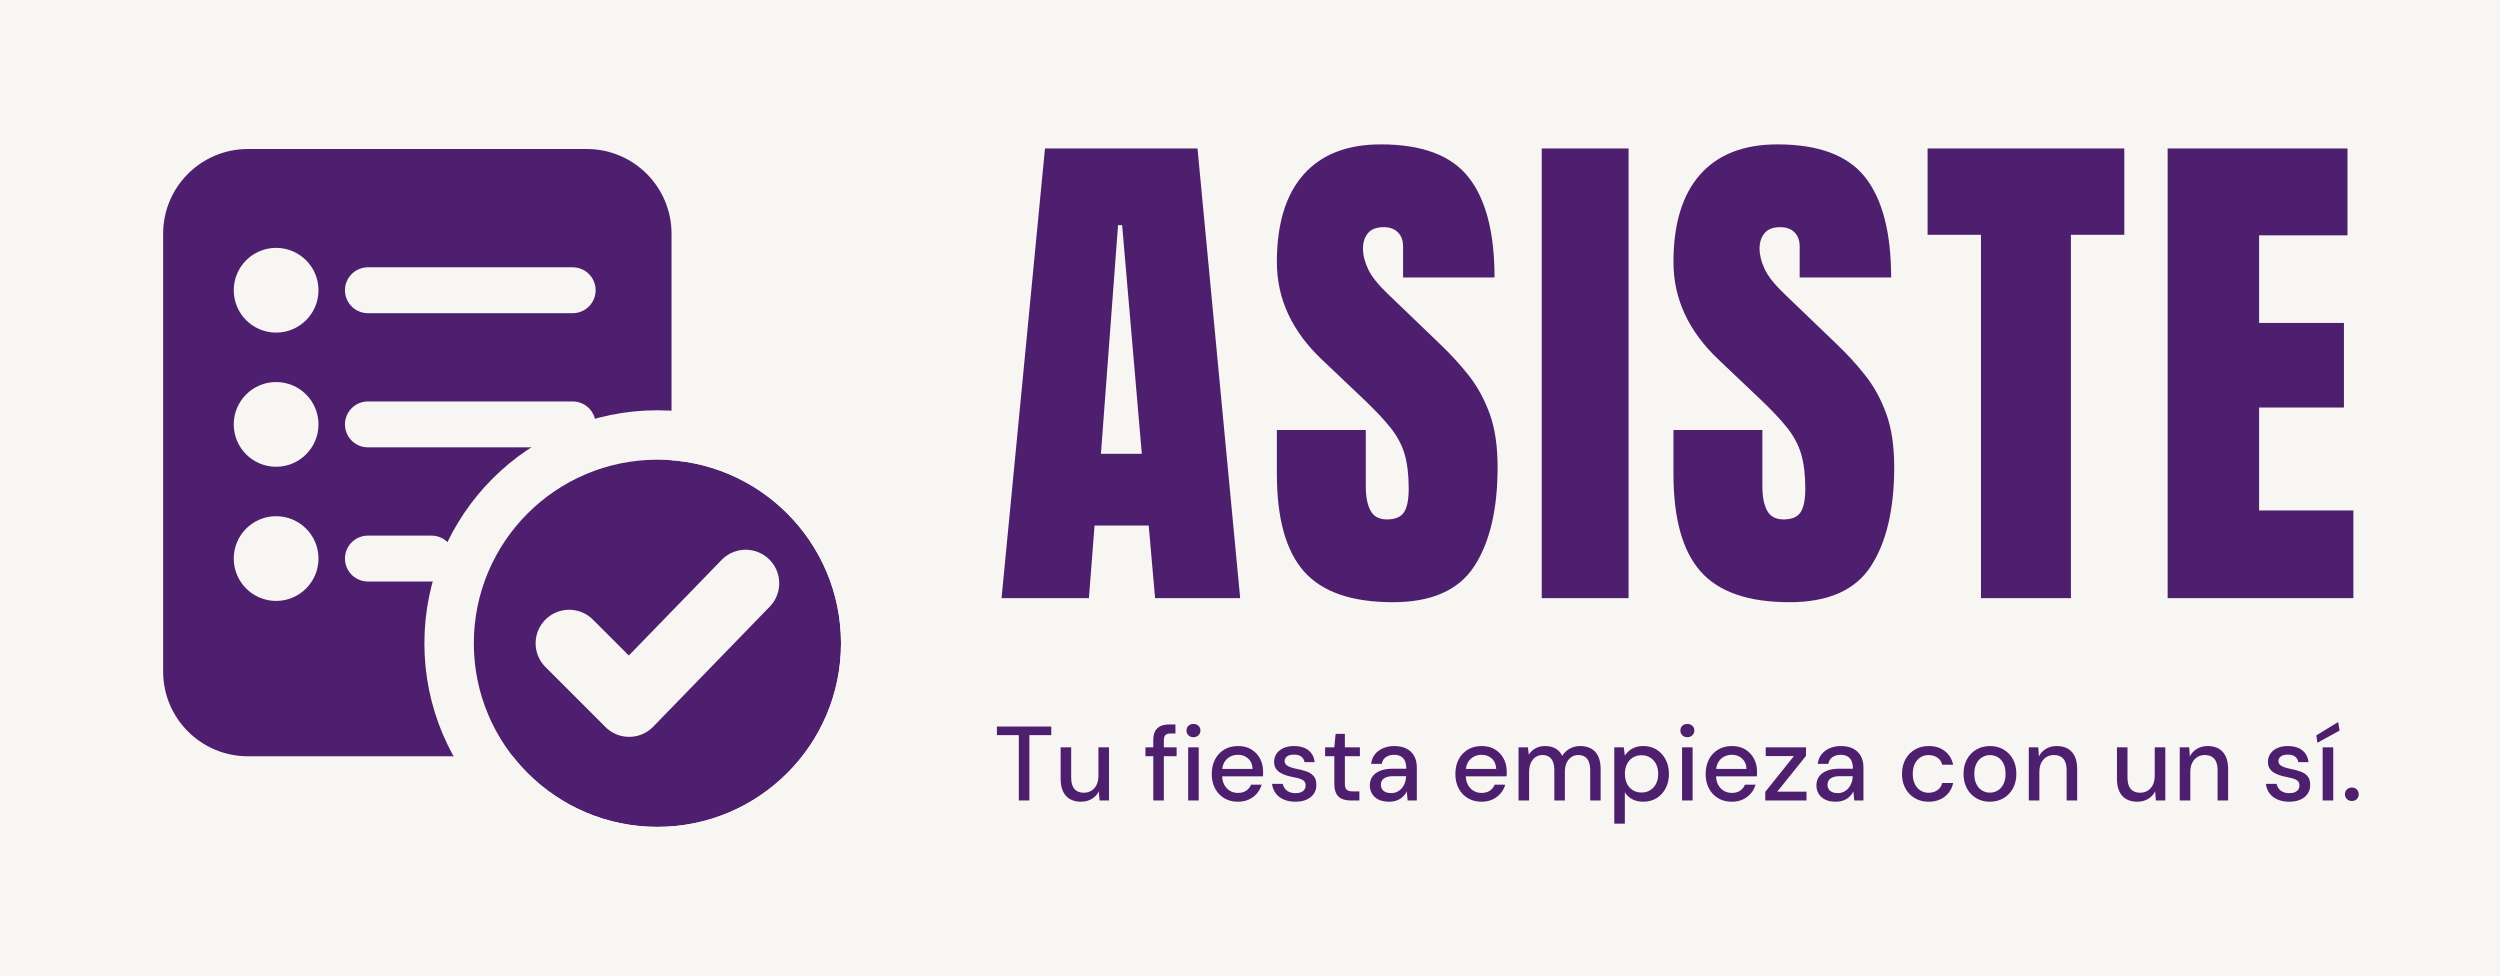
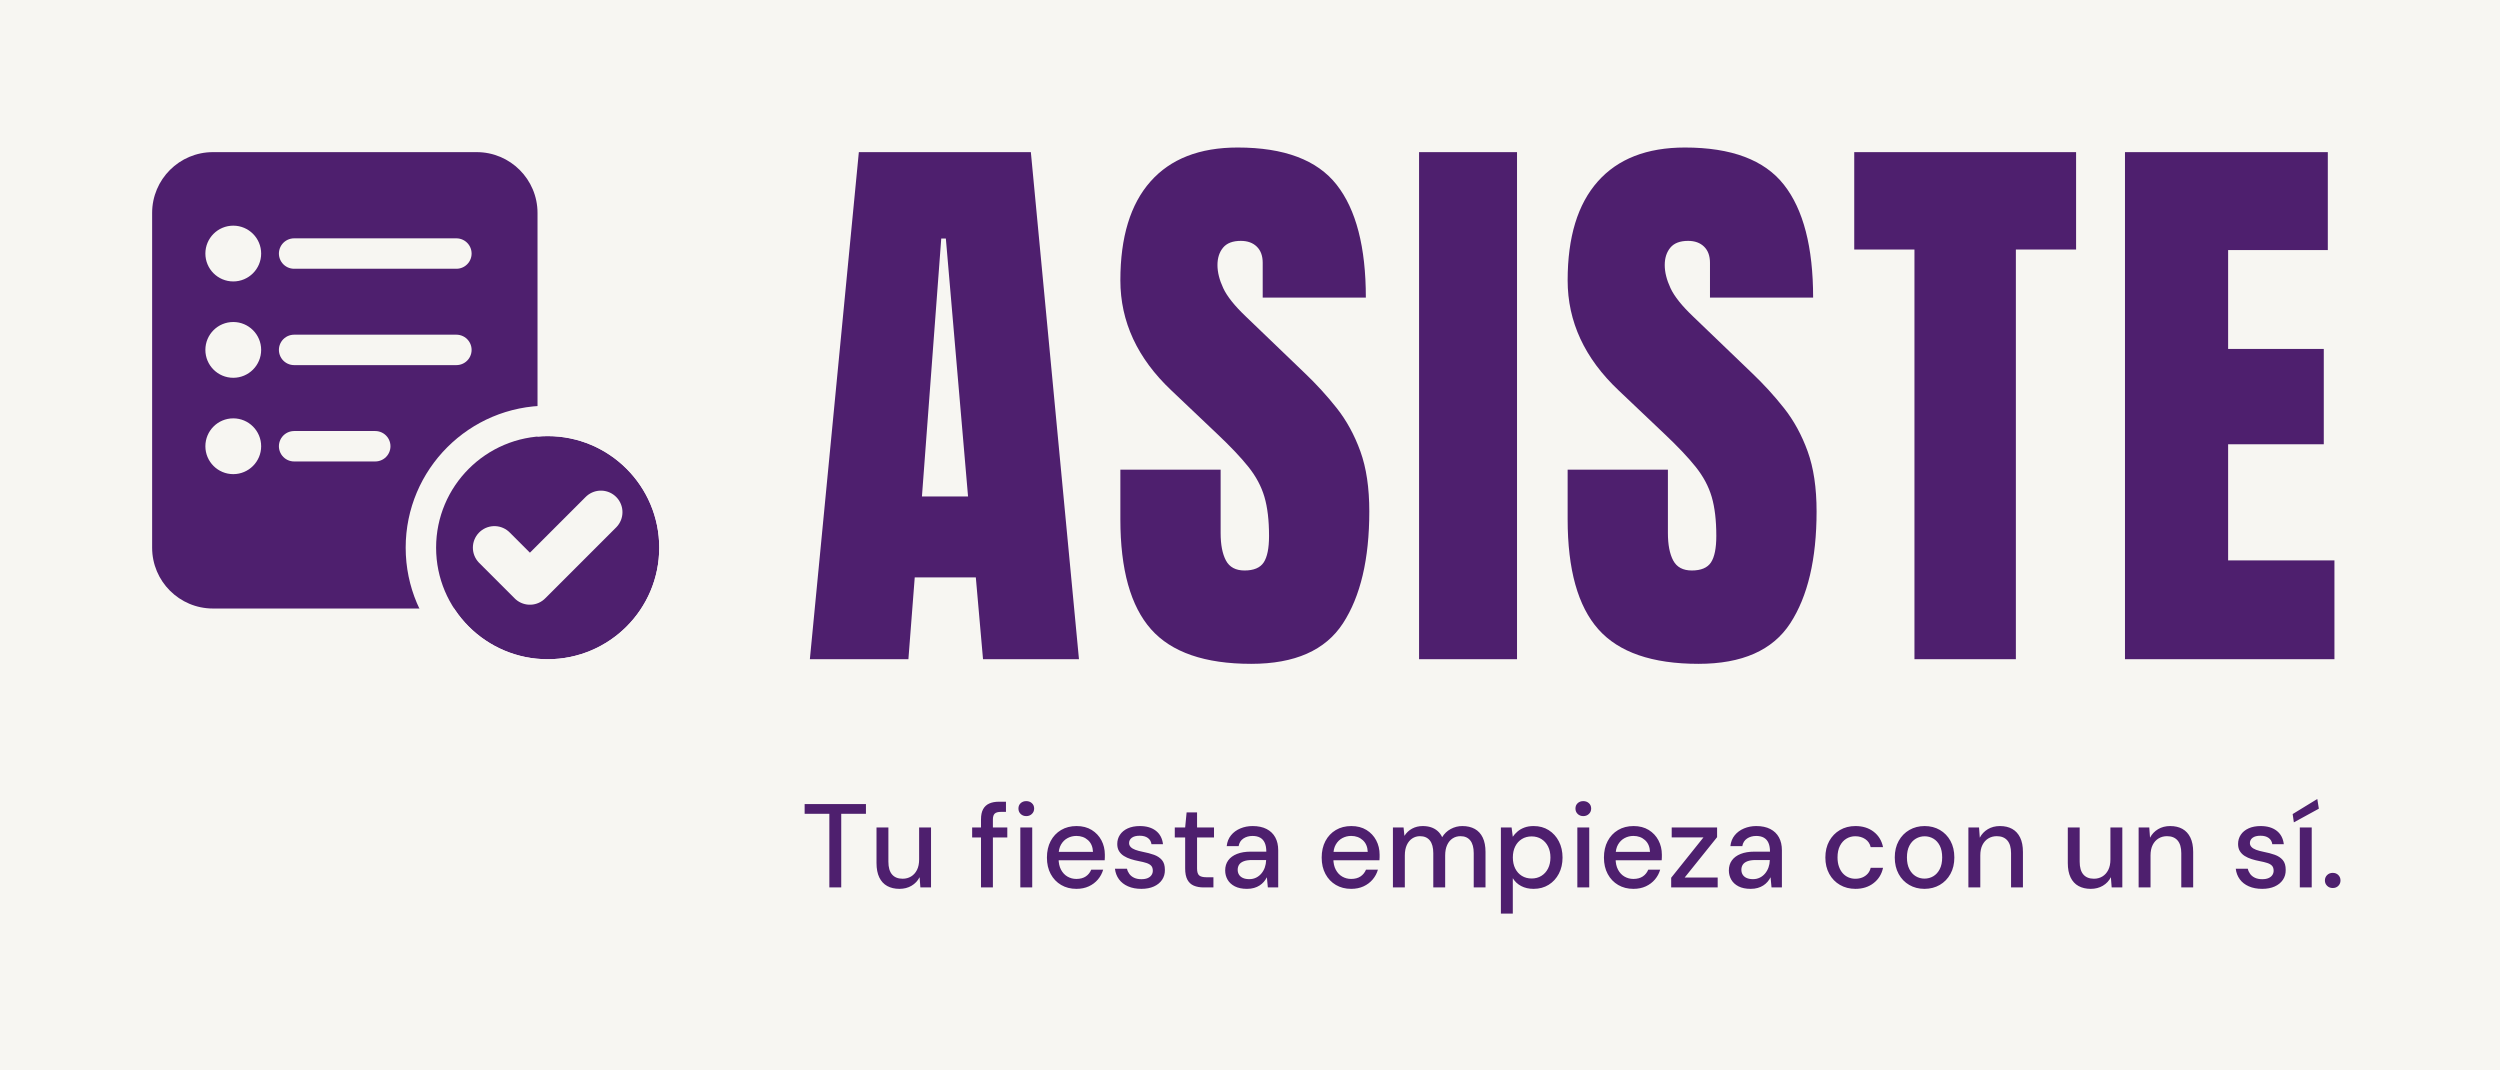
- <svg xmlns="http://www.w3.org/2000/svg" viewBox="0 0 556 217" width="556" height="217" role="img" aria-label="Asiste">
-   <rect width="556" height="217" fill="#F7F6F2" />
+ <svg xmlns="http://www.w3.org/2000/svg" viewBox="0 0 493 211" width="493" height="211" role="img" aria-label="Asiste">
+   <rect width="493" height="211" fill="#F7F6F2" />
  <defs>
    <mask id="hs-violeta-sobre-hueso" maskUnits="userSpaceOnUse" x="-10" y="-10" width="120" height="120">
      <rect x="-10" y="-10" width="120" height="120" fill="#fff" />
      <g fill="#000" stroke="#000">
-         <circle cx="20" cy="22" r="5.5" />
-         <circle cx="20" cy="41" r="5.5" />
-         <circle cx="20" cy="60" r="5.5" />
-         <path d="M33,22 H62" fill="none" stroke-width="6.5" stroke-linecap="round" stroke-linejoin="round" />
-         <path d="M33,41 H62" fill="none" stroke-width="6.5" stroke-linecap="round" stroke-linejoin="round" />
-         <path d="M33,60 H42" fill="none" stroke-width="6.5" stroke-linecap="round" stroke-linejoin="round" />
-         <circle cx="74" cy="72" r="32.5" />
+         <circle cx="16" cy="20" r="5" />
+         <circle cx="16" cy="39" r="5" />
+         <circle cx="16" cy="58" r="5" />
+         <path d="M28,20 H60" fill="none" stroke-width="6" stroke-linecap="round" stroke-linejoin="round" />
+         <path d="M28,39 H60" fill="none" stroke-width="6" stroke-linecap="round" stroke-linejoin="round" />
+         <path d="M28,58 H44" fill="none" stroke-width="6" stroke-linecap="round" stroke-linejoin="round" />
+         <circle cx="78" cy="78" r="27.5" />
      </g>
-       <circle cx="74" cy="72" r="26" fill="#fff" />
+       <circle cx="78" cy="78" r="22" fill="#fff" />
      <g fill="#000" stroke="#000">
-         <path d="M61.5,72 L70,80.5 L86.5,63.5" fill="none" stroke-width="9.5" stroke-linecap="round" stroke-linejoin="round" />
+         <path d="M67.5,78 L74.5,85 L88.5,71" fill="none" stroke-width="8.5" stroke-linecap="round" stroke-linejoin="round" />
      </g>
    </mask>
  </defs>
-   <g transform="translate(30.00 30.00) scale(1.5704)">
+   <g transform="translate(30.00 30.00) scale(1)">
    <g fill="#4E1F6E" mask="url(#hs-violeta-sobre-hueso)">
-       <rect x="4" y="2" width="72" height="86" rx="12" />
-       <circle cx="74" cy="72" r="26" />
+       <rect x="0" y="0" width="76" height="90" rx="12" />
+       <circle cx="78" cy="78" r="22" />
    </g>
  </g>
-   <path transform="translate(221.04 133.02)" d="M1.705 0.0 11.364 -100.0H45.284L54.773 0.0H35.852L34.432 -16.136H22.386L21.136 0.0ZM23.807 -32.102H32.898L28.523 -82.955H27.614ZM88.732 0.909Q75.039 0.909 68.987 -5.909Q62.936 -12.727 62.936 -27.614V-37.386H82.709V-24.886Q82.709 -21.42 83.76 -19.46Q84.811 -17.5 87.425 -17.5Q90.152 -17.5 91.203 -19.091Q92.255 -20.682 92.255 -24.318Q92.255 -28.92 91.345 -32.017Q90.436 -35.114 88.192 -37.926Q85.948 -40.739 81.97 -44.489L72.993 -53.011Q62.936 -62.5 62.936 -74.716Q62.936 -87.5 68.874 -94.205Q74.811 -100.909 86.061 -100.909Q99.811 -100.909 105.578 -93.58Q111.345 -86.25 111.345 -71.307H91.005V-78.182Q91.005 -80.227 89.84 -81.364Q88.675 -82.5 86.686 -82.5Q84.3 -82.5 83.192 -81.165Q82.084 -79.83 82.084 -77.727Q82.084 -75.625 83.22 -73.182Q84.357 -70.739 87.709 -67.557L99.243 -56.477Q102.709 -53.182 105.607 -49.517Q108.505 -45.852 110.266 -40.994Q112.027 -36.136 112.027 -29.148Q112.027 -15.057 106.828 -7.074Q101.63 0.909 88.732 0.909ZM121.839 0.0V-100.0H141.157V0.0ZM176.934 0.909Q163.241 0.909 157.19 -5.909Q151.139 -12.727 151.139 -27.614V-37.386H170.911V-24.886Q170.911 -21.42 171.962 -19.46Q173.014 -17.5 175.627 -17.5Q178.355 -17.5 179.406 -19.091Q180.457 -20.682 180.457 -24.318Q180.457 -28.92 179.548 -32.017Q178.639 -35.114 176.394 -37.926Q174.15 -40.739 170.173 -44.489L161.195 -53.011Q151.139 -62.5 151.139 -74.716Q151.139 -87.5 157.076 -94.205Q163.014 -100.909 174.264 -100.909Q188.014 -100.909 193.781 -93.58Q199.548 -86.25 199.548 -71.307H179.207V-78.182Q179.207 -80.227 178.042 -81.364Q176.877 -82.5 174.889 -82.5Q172.502 -82.5 171.394 -81.165Q170.286 -79.83 170.286 -77.727Q170.286 -75.625 171.423 -73.182Q172.559 -70.739 175.911 -67.557L187.445 -56.477Q190.911 -53.182 193.809 -49.517Q196.707 -45.852 198.468 -40.994Q200.23 -36.136 200.23 -29.148Q200.23 -15.057 195.031 -7.074Q189.832 0.909 176.934 0.909ZM219.53 0.0V-80.795H207.655V-100.0H251.405V-80.795H239.53V0.0ZM261.045 0.0V-100.0H301.045V-80.682H281.386V-61.193H300.25V-42.386H281.386V-19.489H302.352V0.0Z" fill="#4E1F6E" />
-   <path transform="translate(221.04 178.02) scale(0.8649)" d="M6.414 0.0V-16.788H0.78V-19.0H14.758V-16.788H9.124V0.0ZM22.393 0.326Q20.79 0.326 19.612 -0.321Q18.434 -0.967 17.8 -2.281Q17.167 -3.595 17.167 -5.566V-13.667H19.876V-5.851Q19.876 -3.926 20.708 -2.954Q21.54 -1.983 23.126 -1.983Q24.197 -1.983 25.048 -2.495Q25.899 -3.008 26.391 -3.983Q26.883 -4.957 26.883 -6.366V-13.667H29.597V0.0H27.17L26.989 -2.332Q26.363 -1.098 25.162 -0.386Q23.96 0.326 22.393 0.326ZM40.99 0.0V-15.518Q40.99 -16.945 41.469 -17.831Q41.948 -18.716 42.868 -19.129Q43.788 -19.543 45.095 -19.543H46.683V-17.224H45.52Q44.547 -17.224 44.126 -16.834Q43.704 -16.444 43.704 -15.477V0.0ZM38.973 -11.385V-13.667H46.988V-11.385ZM49.956 0.0V-13.667H52.67V0.0ZM51.316 -16.26Q50.537 -16.26 50.032 -16.753Q49.527 -17.245 49.527 -17.989Q49.527 -18.737 50.032 -19.208Q50.537 -19.679 51.316 -19.679Q52.077 -19.679 52.593 -19.208Q53.11 -18.737 53.11 -17.989Q53.11 -17.245 52.593 -16.753Q52.077 -16.26 51.316 -16.26ZM62.739 0.326Q60.774 0.326 59.259 -0.565Q57.743 -1.455 56.882 -3.059Q56.022 -4.663 56.022 -6.793Q56.022 -8.955 56.872 -10.568Q57.722 -12.181 59.246 -13.087Q60.769 -13.992 62.779 -13.992Q64.792 -13.992 66.232 -13.102Q67.673 -12.211 68.451 -10.735Q69.228 -9.258 69.228 -7.467Q69.228 -7.195 69.226 -6.884Q69.223 -6.573 69.191 -6.198H58.016V-8.112H66.524Q66.451 -9.817 65.391 -10.779Q64.331 -11.741 62.744 -11.741Q61.654 -11.741 60.727 -11.244Q59.8 -10.748 59.241 -9.781Q58.682 -8.815 58.682 -7.353V-6.583Q58.682 -5.073 59.238 -4.034Q59.794 -2.995 60.716 -2.466Q61.637 -1.936 62.729 -1.936Q64.038 -1.936 64.882 -2.505Q65.725 -3.074 66.128 -4.051H68.845Q68.487 -2.803 67.65 -1.813Q66.812 -0.824 65.576 -0.249Q64.34 0.326 62.739 0.326ZM77.556 0.326Q75.813 0.326 74.508 -0.249Q73.203 -0.824 72.447 -1.857Q71.691 -2.889 71.53 -4.259H74.278Q74.418 -3.612 74.819 -3.068Q75.22 -2.524 75.907 -2.2Q76.594 -1.876 77.558 -1.876Q78.449 -1.876 79.023 -2.136Q79.597 -2.396 79.881 -2.836Q80.165 -3.277 80.165 -3.793Q80.165 -4.548 79.791 -4.947Q79.418 -5.346 78.7 -5.576Q77.983 -5.807 76.97 -5.998Q76.04 -6.174 75.156 -6.453Q74.272 -6.732 73.574 -7.17Q72.876 -7.607 72.467 -8.275Q72.058 -8.943 72.058 -9.905Q72.058 -11.085 72.68 -12.011Q73.301 -12.938 74.456 -13.465Q75.61 -13.992 77.197 -13.992Q79.473 -13.992 80.863 -12.917Q82.252 -11.841 82.486 -9.861H79.859Q79.734 -10.766 79.037 -11.276Q78.34 -11.786 77.173 -11.786Q75.989 -11.786 75.372 -11.321Q74.755 -10.856 74.755 -10.106Q74.755 -9.613 75.107 -9.231Q75.458 -8.849 76.156 -8.584Q76.854 -8.32 77.858 -8.12Q79.286 -7.846 80.422 -7.443Q81.558 -7.039 82.242 -6.248Q82.925 -5.456 82.918 -3.988Q82.939 -2.705 82.274 -1.73Q81.61 -0.755 80.409 -0.215Q79.208 0.326 77.556 0.326ZM91.756 0.0Q90.47 0.0 89.517 -0.402Q88.564 -0.805 88.051 -1.757Q87.539 -2.708 87.539 -4.335V-11.385H85.174V-13.667H87.539L87.872 -17.113H90.252V-13.667H94.118V-11.385H90.253V-4.325Q90.253 -3.159 90.734 -2.739Q91.215 -2.319 92.418 -2.319H93.985V0.0ZM101.645 0.326Q99.967 0.326 98.858 -0.247Q97.749 -0.82 97.207 -1.779Q96.665 -2.739 96.665 -3.865Q96.665 -5.212 97.36 -6.169Q98.054 -7.125 99.363 -7.641Q100.671 -8.158 102.505 -8.158H106.043Q106.043 -9.357 105.696 -10.147Q105.349 -10.938 104.652 -11.337Q103.955 -11.736 102.905 -11.736Q101.688 -11.736 100.81 -11.147Q99.932 -10.559 99.729 -9.412H97.011Q97.169 -10.869 97.996 -11.886Q98.822 -12.904 100.121 -13.448Q101.42 -13.992 102.91 -13.992Q104.812 -13.992 106.117 -13.315Q107.421 -12.638 108.089 -11.405Q108.757 -10.173 108.757 -8.477V0.0H106.392L106.172 -2.318Q105.896 -1.76 105.477 -1.278Q105.058 -0.796 104.504 -0.44Q103.95 -0.084 103.238 0.121Q102.526 0.326 101.645 0.326ZM102.156 -1.886Q103.034 -1.886 103.736 -2.238Q104.439 -2.59 104.94 -3.199Q105.442 -3.808 105.708 -4.574Q105.973 -5.34 105.998 -6.172V-6.244H102.766Q101.603 -6.244 100.88 -5.961Q100.157 -5.677 99.838 -5.18Q99.518 -4.682 99.518 -4.039Q99.518 -3.377 99.827 -2.892Q100.135 -2.406 100.729 -2.146Q101.323 -1.886 102.156 -1.886ZM125.385 0.326Q123.42 0.326 121.904 -0.565Q120.389 -1.455 119.528 -3.059Q118.667 -4.663 118.667 -6.793Q118.667 -8.955 119.517 -10.568Q120.367 -12.181 121.891 -13.087Q123.415 -13.992 125.424 -13.992Q127.437 -13.992 128.878 -13.102Q130.319 -12.211 131.097 -10.735Q131.874 -9.258 131.874 -7.467Q131.874 -7.195 131.872 -6.884Q131.869 -6.573 131.837 -6.198H120.662V-8.112H129.17Q129.097 -9.817 128.037 -10.779Q126.977 -11.741 125.39 -11.741Q124.299 -11.741 123.373 -11.244Q122.446 -10.748 121.887 -9.781Q121.327 -8.815 121.327 -7.353V-6.583Q121.327 -5.073 121.884 -4.034Q122.44 -2.995 123.361 -2.466Q124.282 -1.936 125.375 -1.936Q126.684 -1.936 127.527 -2.505Q128.371 -3.074 128.773 -4.051H131.49Q131.133 -2.803 130.295 -1.813Q129.458 -0.824 128.222 -0.249Q126.986 0.326 125.385 0.326ZM134.911 0.0V-13.667H137.338L137.533 -11.758Q138.185 -12.807 139.272 -13.4Q140.359 -13.992 141.704 -13.992Q142.745 -13.992 143.592 -13.715Q144.439 -13.437 145.087 -12.873Q145.734 -12.309 146.138 -11.455Q146.864 -12.661 148.097 -13.326Q149.33 -13.992 150.736 -13.992Q152.389 -13.992 153.573 -13.337Q154.757 -12.683 155.389 -11.365Q156.021 -10.048 156.021 -8.08V0.0H153.334V-7.806Q153.334 -9.721 152.553 -10.702Q151.773 -11.684 150.301 -11.684Q149.299 -11.684 148.51 -11.166Q147.722 -10.648 147.273 -9.67Q146.823 -8.692 146.823 -7.274V0.0H144.114V-7.806Q144.114 -9.721 143.333 -10.702Q142.552 -11.684 141.07 -11.684Q140.099 -11.684 139.314 -11.166Q138.53 -10.648 138.077 -9.67Q137.625 -8.692 137.625 -7.274V0.0ZM159.529 5.971V-13.667H161.967L162.238 -11.551Q162.671 -12.193 163.321 -12.751Q163.971 -13.31 164.885 -13.651Q165.8 -13.992 166.997 -13.992Q168.962 -13.992 170.438 -13.054Q171.913 -12.116 172.748 -10.5Q173.584 -8.885 173.584 -6.801Q173.584 -4.747 172.744 -3.133Q171.904 -1.52 170.419 -0.597Q168.934 0.326 166.983 0.326Q165.373 0.326 164.155 -0.313Q162.937 -0.952 162.244 -2.103V5.971ZM166.543 -2.035Q167.79 -2.035 168.76 -2.634Q169.73 -3.233 170.278 -4.312Q170.826 -5.391 170.826 -6.828Q170.826 -8.267 170.278 -9.347Q169.73 -10.428 168.76 -11.03Q167.79 -11.631 166.543 -11.631Q165.273 -11.631 164.303 -11.03Q163.333 -10.428 162.793 -9.349Q162.254 -8.27 162.254 -6.833Q162.254 -5.395 162.793 -4.315Q163.333 -3.235 164.303 -2.635Q165.273 -2.035 166.543 -2.035ZM176.958 0.0V-13.667H179.672V0.0ZM178.317 -16.26Q177.539 -16.26 177.034 -16.753Q176.528 -17.245 176.528 -17.989Q176.528 -18.737 177.034 -19.208Q177.539 -19.679 178.317 -19.679Q179.079 -19.679 179.595 -19.208Q180.111 -18.737 180.111 -17.989Q180.111 -17.245 179.595 -16.753Q179.079 -16.26 178.317 -16.26ZM189.741 0.326Q187.775 0.326 186.26 -0.565Q184.745 -1.455 183.884 -3.059Q183.023 -4.663 183.023 -6.793Q183.023 -8.955 183.873 -10.568Q184.723 -12.181 186.247 -13.087Q187.771 -13.992 189.78 -13.992Q191.793 -13.992 193.234 -13.102Q194.675 -12.211 195.452 -10.735Q196.23 -9.258 196.23 -7.467Q196.23 -7.195 196.227 -6.884Q196.225 -6.573 196.193 -6.198H185.018V-8.112H193.526Q193.452 -9.817 192.392 -10.779Q191.332 -11.741 189.746 -11.741Q188.655 -11.741 187.728 -11.244Q186.802 -10.748 186.242 -9.781Q185.683 -8.815 185.683 -7.353V-6.583Q185.683 -5.073 186.24 -4.034Q186.796 -2.995 187.717 -2.466Q188.638 -1.936 189.731 -1.936Q191.039 -1.936 191.883 -2.505Q192.727 -3.074 193.129 -4.051H195.846Q195.489 -2.803 194.651 -1.813Q193.813 -0.824 192.577 -0.249Q191.342 0.326 189.741 0.326ZM198.354 0.0V-2.207L205.72 -11.412H198.474V-13.667H208.822V-11.459L201.43 -2.254H208.957V0.0ZM216.486 0.326Q214.808 0.326 213.699 -0.247Q212.591 -0.82 212.049 -1.779Q211.506 -2.739 211.506 -3.865Q211.506 -5.212 212.201 -6.169Q212.896 -7.125 214.204 -7.641Q215.513 -8.158 217.346 -8.158H220.885Q220.885 -9.357 220.537 -10.147Q220.19 -10.938 219.494 -11.337Q218.797 -11.736 217.746 -11.736Q216.529 -11.736 215.651 -11.147Q214.773 -10.559 214.571 -9.412H211.852Q212.011 -10.869 212.837 -11.886Q213.663 -12.904 214.962 -13.448Q216.261 -13.992 217.751 -13.992Q219.654 -13.992 220.958 -13.315Q222.263 -12.638 222.931 -11.405Q223.599 -10.173 223.599 -8.477V0.0H221.234L221.013 -2.318Q220.738 -1.76 220.318 -1.278Q219.899 -0.796 219.345 -0.44Q218.792 -0.084 218.08 0.121Q217.368 0.326 216.486 0.326ZM216.997 -1.886Q217.875 -1.886 218.578 -2.238Q219.281 -2.59 219.782 -3.199Q220.283 -3.808 220.549 -4.574Q220.815 -5.34 220.84 -6.172V-6.244H217.608Q216.445 -6.244 215.722 -5.961Q214.999 -5.677 214.679 -5.18Q214.359 -4.682 214.359 -4.039Q214.359 -3.377 214.668 -2.892Q214.977 -2.406 215.571 -2.146Q216.165 -1.886 216.997 -1.886ZM240.358 0.326Q238.382 0.326 236.829 -0.578Q235.276 -1.481 234.392 -3.092Q233.509 -4.702 233.509 -6.813Q233.509 -8.962 234.392 -10.57Q235.276 -12.178 236.829 -13.085Q238.382 -13.992 240.363 -13.992Q242.849 -13.992 244.527 -12.695Q246.205 -11.398 246.661 -9.186H243.843Q243.576 -10.361 242.608 -11.015Q241.641 -11.669 240.331 -11.669Q239.23 -11.669 238.309 -11.117Q237.388 -10.566 236.835 -9.489Q236.282 -8.412 236.282 -6.833Q236.282 -5.662 236.604 -4.753Q236.925 -3.844 237.478 -3.225Q238.032 -2.606 238.771 -2.291Q239.51 -1.976 240.331 -1.976Q241.215 -1.976 241.935 -2.269Q242.655 -2.563 243.159 -3.126Q243.663 -3.69 243.843 -4.48H246.661Q246.211 -2.319 244.524 -0.997Q242.836 0.326 240.358 0.326ZM256.093 0.326Q254.167 0.326 252.632 -0.566Q251.097 -1.457 250.215 -3.072Q249.333 -4.687 249.333 -6.826Q249.333 -8.992 250.226 -10.602Q251.119 -12.213 252.665 -13.103Q254.21 -13.992 256.136 -13.992Q258.089 -13.992 259.62 -13.103Q261.152 -12.213 262.034 -10.606Q262.916 -8.999 262.916 -6.827Q262.916 -4.682 262.023 -3.07Q261.13 -1.457 259.588 -0.566Q258.046 0.326 256.093 0.326ZM256.102 -2.008Q257.2 -2.008 258.114 -2.546Q259.029 -3.085 259.586 -4.165Q260.142 -5.245 260.142 -6.835Q260.142 -8.447 259.597 -9.515Q259.052 -10.583 258.14 -11.121Q257.229 -11.659 256.14 -11.659Q255.075 -11.659 254.15 -11.121Q253.226 -10.583 252.666 -9.513Q252.107 -8.443 252.107 -6.831Q252.107 -5.243 252.663 -4.164Q253.22 -3.085 254.125 -2.546Q255.031 -2.008 256.102 -2.008ZM266.119 0.0V-13.667H268.547L268.72 -11.34Q269.359 -12.569 270.553 -13.28Q271.748 -13.992 273.315 -13.992Q274.938 -13.992 276.105 -13.341Q277.272 -12.689 277.914 -11.377Q278.555 -10.064 278.555 -8.09V0.0H275.846V-7.815Q275.846 -9.721 275.007 -10.702Q274.168 -11.684 272.579 -11.684Q271.513 -11.684 270.665 -11.169Q269.817 -10.655 269.325 -9.684Q268.834 -8.713 268.834 -7.299V0.0ZM294.012 0.326Q292.409 0.326 291.231 -0.321Q290.053 -0.967 289.419 -2.281Q288.785 -3.595 288.785 -5.566V-13.667H291.494V-5.851Q291.494 -3.926 292.327 -2.954Q293.159 -1.983 294.745 -1.983Q295.816 -1.983 296.667 -2.495Q297.518 -3.008 298.009 -3.983Q298.501 -4.957 298.501 -6.366V-13.667H301.216V0.0H298.788L298.608 -2.332Q297.982 -1.098 296.78 -0.386Q295.579 0.326 294.012 0.326ZM304.934 0.0V-13.667H307.361L307.535 -11.34Q308.173 -12.569 309.368 -13.28Q310.562 -13.992 312.129 -13.992Q313.752 -13.992 314.92 -13.341Q316.087 -12.689 316.728 -11.377Q317.37 -10.064 317.37 -8.09V0.0H314.66V-7.815Q314.66 -9.721 313.821 -10.702Q312.982 -11.684 311.394 -11.684Q310.327 -11.684 309.479 -11.169Q308.632 -10.655 308.14 -9.684Q307.648 -8.713 307.648 -7.299V0.0ZM333.106 0.326Q331.363 0.326 330.058 -0.249Q328.753 -0.824 327.997 -1.857Q327.241 -2.889 327.08 -4.259H329.828Q329.968 -3.612 330.369 -3.068Q330.77 -2.524 331.457 -2.2Q332.144 -1.876 333.108 -1.876Q333.999 -1.876 334.573 -2.136Q335.147 -2.396 335.431 -2.836Q335.715 -3.277 335.715 -3.793Q335.715 -4.548 335.341 -4.947Q334.968 -5.346 334.25 -5.576Q333.533 -5.807 332.52 -5.998Q331.59 -6.174 330.706 -6.453Q329.822 -6.732 329.124 -7.17Q328.426 -7.607 328.017 -8.275Q327.608 -8.943 327.608 -9.905Q327.608 -11.085 328.23 -12.011Q328.851 -12.938 330.006 -13.465Q331.16 -13.992 332.747 -13.992Q335.023 -13.992 336.413 -12.917Q337.802 -11.841 338.036 -9.861H335.409Q335.284 -10.766 334.587 -11.276Q333.89 -11.786 332.723 -11.786Q331.539 -11.786 330.922 -11.321Q330.305 -10.856 330.305 -10.106Q330.305 -9.613 330.657 -9.231Q331.008 -8.849 331.706 -8.584Q332.404 -8.32 333.408 -8.12Q334.836 -7.846 335.972 -7.443Q337.108 -7.039 337.792 -6.248Q338.475 -5.456 338.468 -3.988Q338.489 -2.705 337.824 -1.73Q337.16 -0.755 335.959 -0.215Q334.758 0.326 333.106 0.326ZM341.685 0.0V-13.667H344.399V0.0ZM340.327 -14.834 340.055 -16.727 345.672 -20.165 346.025 -17.952ZM349.193 0.136Q348.415 0.136 347.91 -0.365Q347.405 -0.865 347.405 -1.586Q347.405 -2.317 347.91 -2.818Q348.415 -3.318 349.193 -3.318Q349.977 -3.318 350.468 -2.818Q350.96 -2.317 350.96 -1.586Q350.96 -0.865 350.468 -0.365Q349.977 0.136 349.193 0.136Z" fill="#4E1F6E" />
+   <path transform="translate(158.00 130.00)" d="M1.705 0.0 11.364 -100.0H45.284L54.773 0.0H35.852L34.432 -16.136H22.386L21.136 0.0ZM23.807 -32.102H32.898L28.523 -82.955H27.614ZM88.732 0.909Q75.039 0.909 68.987 -5.909Q62.936 -12.727 62.936 -27.614V-37.386H82.709V-24.886Q82.709 -21.42 83.76 -19.46Q84.811 -17.5 87.425 -17.5Q90.152 -17.5 91.203 -19.091Q92.255 -20.682 92.255 -24.318Q92.255 -28.92 91.345 -32.017Q90.436 -35.114 88.192 -37.926Q85.948 -40.739 81.97 -44.489L72.993 -53.011Q62.936 -62.5 62.936 -74.716Q62.936 -87.5 68.874 -94.205Q74.811 -100.909 86.061 -100.909Q99.811 -100.909 105.578 -93.58Q111.345 -86.25 111.345 -71.307H91.005V-78.182Q91.005 -80.227 89.84 -81.364Q88.675 -82.5 86.686 -82.5Q84.3 -82.5 83.192 -81.165Q82.084 -79.83 82.084 -77.727Q82.084 -75.625 83.22 -73.182Q84.357 -70.739 87.709 -67.557L99.243 -56.477Q102.709 -53.182 105.607 -49.517Q108.505 -45.852 110.266 -40.994Q112.027 -36.136 112.027 -29.148Q112.027 -15.057 106.828 -7.074Q101.63 0.909 88.732 0.909ZM121.839 0.0V-100.0H141.157V0.0ZM176.934 0.909Q163.241 0.909 157.19 -5.909Q151.139 -12.727 151.139 -27.614V-37.386H170.911V-24.886Q170.911 -21.42 171.962 -19.46Q173.014 -17.5 175.627 -17.5Q178.355 -17.5 179.406 -19.091Q180.457 -20.682 180.457 -24.318Q180.457 -28.92 179.548 -32.017Q178.639 -35.114 176.394 -37.926Q174.15 -40.739 170.173 -44.489L161.195 -53.011Q151.139 -62.5 151.139 -74.716Q151.139 -87.5 157.076 -94.205Q163.014 -100.909 174.264 -100.909Q188.014 -100.909 193.781 -93.58Q199.548 -86.25 199.548 -71.307H179.207V-78.182Q179.207 -80.227 178.042 -81.364Q176.877 -82.5 174.889 -82.5Q172.502 -82.5 171.394 -81.165Q170.286 -79.83 170.286 -77.727Q170.286 -75.625 171.423 -73.182Q172.559 -70.739 175.911 -67.557L187.445 -56.477Q190.911 -53.182 193.809 -49.517Q196.707 -45.852 198.468 -40.994Q200.23 -36.136 200.23 -29.148Q200.23 -15.057 195.031 -7.074Q189.832 0.909 176.934 0.909ZM219.53 0.0V-80.795H207.655V-100.0H251.405V-80.795H239.53V0.0ZM261.045 0.0V-100.0H301.045V-80.682H281.386V-61.193H300.25V-42.386H281.386V-19.489H302.352V0.0Z" fill="#4E1F6E" />
+   <path transform="translate(158.00 175.00) scale(0.8649)" d="M6.414 0.0V-16.788H0.78V-19.0H14.758V-16.788H9.124V0.0ZM22.393 0.326Q20.79 0.326 19.612 -0.321Q18.434 -0.967 17.8 -2.281Q17.167 -3.595 17.167 -5.566V-13.667H19.876V-5.851Q19.876 -3.926 20.708 -2.954Q21.54 -1.983 23.126 -1.983Q24.197 -1.983 25.048 -2.495Q25.899 -3.008 26.391 -3.983Q26.883 -4.957 26.883 -6.366V-13.667H29.597V0.0H27.17L26.989 -2.332Q26.363 -1.098 25.162 -0.386Q23.96 0.326 22.393 0.326ZM40.99 0.0V-15.518Q40.99 -16.945 41.469 -17.831Q41.948 -18.716 42.868 -19.129Q43.788 -19.543 45.095 -19.543H46.683V-17.224H45.52Q44.547 -17.224 44.126 -16.834Q43.704 -16.444 43.704 -15.477V0.0ZM38.973 -11.385V-13.667H46.988V-11.385ZM49.956 0.0V-13.667H52.67V0.0ZM51.316 -16.26Q50.537 -16.26 50.032 -16.753Q49.527 -17.245 49.527 -17.989Q49.527 -18.737 50.032 -19.208Q50.537 -19.679 51.316 -19.679Q52.077 -19.679 52.593 -19.208Q53.11 -18.737 53.11 -17.989Q53.11 -17.245 52.593 -16.753Q52.077 -16.26 51.316 -16.26ZM62.739 0.326Q60.774 0.326 59.259 -0.565Q57.743 -1.455 56.882 -3.059Q56.022 -4.663 56.022 -6.793Q56.022 -8.955 56.872 -10.568Q57.722 -12.181 59.246 -13.087Q60.769 -13.992 62.779 -13.992Q64.792 -13.992 66.232 -13.102Q67.673 -12.211 68.451 -10.735Q69.228 -9.258 69.228 -7.467Q69.228 -7.195 69.226 -6.884Q69.223 -6.573 69.191 -6.198H58.016V-8.112H66.524Q66.451 -9.817 65.391 -10.779Q64.331 -11.741 62.744 -11.741Q61.654 -11.741 60.727 -11.244Q59.8 -10.748 59.241 -9.781Q58.682 -8.815 58.682 -7.353V-6.583Q58.682 -5.073 59.238 -4.034Q59.794 -2.995 60.716 -2.466Q61.637 -1.936 62.729 -1.936Q64.038 -1.936 64.882 -2.505Q65.725 -3.074 66.128 -4.051H68.845Q68.487 -2.803 67.65 -1.813Q66.812 -0.824 65.576 -0.249Q64.34 0.326 62.739 0.326ZM77.556 0.326Q75.813 0.326 74.508 -0.249Q73.203 -0.824 72.447 -1.857Q71.691 -2.889 71.53 -4.259H74.278Q74.418 -3.612 74.819 -3.068Q75.22 -2.524 75.907 -2.2Q76.594 -1.876 77.558 -1.876Q78.449 -1.876 79.023 -2.136Q79.597 -2.396 79.881 -2.836Q80.165 -3.277 80.165 -3.793Q80.165 -4.548 79.791 -4.947Q79.418 -5.346 78.7 -5.576Q77.983 -5.807 76.97 -5.998Q76.04 -6.174 75.156 -6.453Q74.272 -6.732 73.574 -7.17Q72.876 -7.607 72.467 -8.275Q72.058 -8.943 72.058 -9.905Q72.058 -11.085 72.68 -12.011Q73.301 -12.938 74.456 -13.465Q75.61 -13.992 77.197 -13.992Q79.473 -13.992 80.863 -12.917Q82.252 -11.841 82.486 -9.861H79.859Q79.734 -10.766 79.037 -11.276Q78.34 -11.786 77.173 -11.786Q75.989 -11.786 75.372 -11.321Q74.755 -10.856 74.755 -10.106Q74.755 -9.613 75.107 -9.231Q75.458 -8.849 76.156 -8.584Q76.854 -8.32 77.858 -8.12Q79.286 -7.846 80.422 -7.443Q81.558 -7.039 82.242 -6.248Q82.925 -5.456 82.918 -3.988Q82.939 -2.705 82.274 -1.73Q81.61 -0.755 80.409 -0.215Q79.208 0.326 77.556 0.326ZM91.756 0.0Q90.47 0.0 89.517 -0.402Q88.564 -0.805 88.051 -1.757Q87.539 -2.708 87.539 -4.335V-11.385H85.174V-13.667H87.539L87.872 -17.113H90.252V-13.667H94.118V-11.385H90.253V-4.325Q90.253 -3.159 90.734 -2.739Q91.215 -2.319 92.418 -2.319H93.985V0.0ZM101.645 0.326Q99.967 0.326 98.858 -0.247Q97.749 -0.82 97.207 -1.779Q96.665 -2.739 96.665 -3.865Q96.665 -5.212 97.36 -6.169Q98.054 -7.125 99.363 -7.641Q100.671 -8.158 102.505 -8.158H106.043Q106.043 -9.357 105.696 -10.147Q105.349 -10.938 104.652 -11.337Q103.955 -11.736 102.905 -11.736Q101.688 -11.736 100.81 -11.147Q99.932 -10.559 99.729 -9.412H97.011Q97.169 -10.869 97.996 -11.886Q98.822 -12.904 100.121 -13.448Q101.42 -13.992 102.91 -13.992Q104.812 -13.992 106.117 -13.315Q107.421 -12.638 108.089 -11.405Q108.757 -10.173 108.757 -8.477V0.0H106.392L106.172 -2.318Q105.896 -1.76 105.477 -1.278Q105.058 -0.796 104.504 -0.44Q103.95 -0.084 103.238 0.121Q102.526 0.326 101.645 0.326ZM102.156 -1.886Q103.034 -1.886 103.736 -2.238Q104.439 -2.59 104.94 -3.199Q105.442 -3.808 105.708 -4.574Q105.973 -5.34 105.998 -6.172V-6.244H102.766Q101.603 -6.244 100.88 -5.961Q100.157 -5.677 99.838 -5.18Q99.518 -4.682 99.518 -4.039Q99.518 -3.377 99.827 -2.892Q100.135 -2.406 100.729 -2.146Q101.323 -1.886 102.156 -1.886ZM125.385 0.326Q123.42 0.326 121.904 -0.565Q120.389 -1.455 119.528 -3.059Q118.667 -4.663 118.667 -6.793Q118.667 -8.955 119.517 -10.568Q120.367 -12.181 121.891 -13.087Q123.415 -13.992 125.424 -13.992Q127.437 -13.992 128.878 -13.102Q130.319 -12.211 131.097 -10.735Q131.874 -9.258 131.874 -7.467Q131.874 -7.195 131.872 -6.884Q131.869 -6.573 131.837 -6.198H120.662V-8.112H129.17Q129.097 -9.817 128.037 -10.779Q126.977 -11.741 125.39 -11.741Q124.299 -11.741 123.373 -11.244Q122.446 -10.748 121.887 -9.781Q121.327 -8.815 121.327 -7.353V-6.583Q121.327 -5.073 121.884 -4.034Q122.44 -2.995 123.361 -2.466Q124.282 -1.936 125.375 -1.936Q126.684 -1.936 127.527 -2.505Q128.371 -3.074 128.773 -4.051H131.49Q131.133 -2.803 130.295 -1.813Q129.458 -0.824 128.222 -0.249Q126.986 0.326 125.385 0.326ZM134.911 0.0V-13.667H137.338L137.533 -11.758Q138.185 -12.807 139.272 -13.4Q140.359 -13.992 141.704 -13.992Q142.745 -13.992 143.592 -13.715Q144.439 -13.437 145.087 -12.873Q145.734 -12.309 146.138 -11.455Q146.864 -12.661 148.097 -13.326Q149.33 -13.992 150.736 -13.992Q152.389 -13.992 153.573 -13.337Q154.757 -12.683 155.389 -11.365Q156.021 -10.048 156.021 -8.08V0.0H153.334V-7.806Q153.334 -9.721 152.553 -10.702Q151.773 -11.684 150.301 -11.684Q149.299 -11.684 148.51 -11.166Q147.722 -10.648 147.273 -9.67Q146.823 -8.692 146.823 -7.274V0.0H144.114V-7.806Q144.114 -9.721 143.333 -10.702Q142.552 -11.684 141.07 -11.684Q140.099 -11.684 139.314 -11.166Q138.53 -10.648 138.077 -9.67Q137.625 -8.692 137.625 -7.274V0.0ZM159.529 5.971V-13.667H161.967L162.238 -11.551Q162.671 -12.193 163.321 -12.751Q163.971 -13.31 164.885 -13.651Q165.8 -13.992 166.997 -13.992Q168.962 -13.992 170.438 -13.054Q171.913 -12.116 172.748 -10.5Q173.584 -8.885 173.584 -6.801Q173.584 -4.747 172.744 -3.133Q171.904 -1.52 170.419 -0.597Q168.934 0.326 166.983 0.326Q165.373 0.326 164.155 -0.313Q162.937 -0.952 162.244 -2.103V5.971ZM166.543 -2.035Q167.79 -2.035 168.76 -2.634Q169.73 -3.233 170.278 -4.312Q170.826 -5.391 170.826 -6.828Q170.826 -8.267 170.278 -9.347Q169.73 -10.428 168.76 -11.03Q167.79 -11.631 166.543 -11.631Q165.273 -11.631 164.303 -11.03Q163.333 -10.428 162.793 -9.349Q162.254 -8.27 162.254 -6.833Q162.254 -5.395 162.793 -4.315Q163.333 -3.235 164.303 -2.635Q165.273 -2.035 166.543 -2.035ZM176.958 0.0V-13.667H179.672V0.0ZM178.317 -16.26Q177.539 -16.26 177.034 -16.753Q176.528 -17.245 176.528 -17.989Q176.528 -18.737 177.034 -19.208Q177.539 -19.679 178.317 -19.679Q179.079 -19.679 179.595 -19.208Q180.111 -18.737 180.111 -17.989Q180.111 -17.245 179.595 -16.753Q179.079 -16.26 178.317 -16.26ZM189.741 0.326Q187.775 0.326 186.26 -0.565Q184.745 -1.455 183.884 -3.059Q183.023 -4.663 183.023 -6.793Q183.023 -8.955 183.873 -10.568Q184.723 -12.181 186.247 -13.087Q187.771 -13.992 189.78 -13.992Q191.793 -13.992 193.234 -13.102Q194.675 -12.211 195.452 -10.735Q196.23 -9.258 196.23 -7.467Q196.23 -7.195 196.227 -6.884Q196.225 -6.573 196.193 -6.198H185.018V-8.112H193.526Q193.452 -9.817 192.392 -10.779Q191.332 -11.741 189.746 -11.741Q188.655 -11.741 187.728 -11.244Q186.802 -10.748 186.242 -9.781Q185.683 -8.815 185.683 -7.353V-6.583Q185.683 -5.073 186.24 -4.034Q186.796 -2.995 187.717 -2.466Q188.638 -1.936 189.731 -1.936Q191.039 -1.936 191.883 -2.505Q192.727 -3.074 193.129 -4.051H195.846Q195.489 -2.803 194.651 -1.813Q193.813 -0.824 192.577 -0.249Q191.342 0.326 189.741 0.326ZM198.354 0.0V-2.207L205.72 -11.412H198.474V-13.667H208.822V-11.459L201.43 -2.254H208.957V0.0ZM216.486 0.326Q214.808 0.326 213.699 -0.247Q212.591 -0.82 212.049 -1.779Q211.506 -2.739 211.506 -3.865Q211.506 -5.212 212.201 -6.169Q212.896 -7.125 214.204 -7.641Q215.513 -8.158 217.346 -8.158H220.885Q220.885 -9.357 220.537 -10.147Q220.19 -10.938 219.494 -11.337Q218.797 -11.736 217.746 -11.736Q216.529 -11.736 215.651 -11.147Q214.773 -10.559 214.571 -9.412H211.852Q212.011 -10.869 212.837 -11.886Q213.663 -12.904 214.962 -13.448Q216.261 -13.992 217.751 -13.992Q219.654 -13.992 220.958 -13.315Q222.263 -12.638 222.931 -11.405Q223.599 -10.173 223.599 -8.477V0.0H221.234L221.013 -2.318Q220.738 -1.76 220.318 -1.278Q219.899 -0.796 219.345 -0.44Q218.792 -0.084 218.08 0.121Q217.368 0.326 216.486 0.326ZM216.997 -1.886Q217.875 -1.886 218.578 -2.238Q219.281 -2.59 219.782 -3.199Q220.283 -3.808 220.549 -4.574Q220.815 -5.34 220.84 -6.172V-6.244H217.608Q216.445 -6.244 215.722 -5.961Q214.999 -5.677 214.679 -5.18Q214.359 -4.682 214.359 -4.039Q214.359 -3.377 214.668 -2.892Q214.977 -2.406 215.571 -2.146Q216.165 -1.886 216.997 -1.886ZM240.358 0.326Q238.382 0.326 236.829 -0.578Q235.276 -1.481 234.392 -3.092Q233.509 -4.702 233.509 -6.813Q233.509 -8.962 234.392 -10.57Q235.276 -12.178 236.829 -13.085Q238.382 -13.992 240.363 -13.992Q242.849 -13.992 244.527 -12.695Q246.205 -11.398 246.661 -9.186H243.843Q243.576 -10.361 242.608 -11.015Q241.641 -11.669 240.331 -11.669Q239.23 -11.669 238.309 -11.117Q237.388 -10.566 236.835 -9.489Q236.282 -8.412 236.282 -6.833Q236.282 -5.662 236.604 -4.753Q236.925 -3.844 237.478 -3.225Q238.032 -2.606 238.771 -2.291Q239.51 -1.976 240.331 -1.976Q241.215 -1.976 241.935 -2.269Q242.655 -2.563 243.159 -3.126Q243.663 -3.69 243.843 -4.48H246.661Q246.211 -2.319 244.524 -0.997Q242.836 0.326 240.358 0.326ZM256.093 0.326Q254.167 0.326 252.632 -0.566Q251.097 -1.457 250.215 -3.072Q249.333 -4.687 249.333 -6.826Q249.333 -8.992 250.226 -10.602Q251.119 -12.213 252.665 -13.103Q254.21 -13.992 256.136 -13.992Q258.089 -13.992 259.62 -13.103Q261.152 -12.213 262.034 -10.606Q262.916 -8.999 262.916 -6.827Q262.916 -4.682 262.023 -3.07Q261.13 -1.457 259.588 -0.566Q258.046 0.326 256.093 0.326ZM256.102 -2.008Q257.2 -2.008 258.114 -2.546Q259.029 -3.085 259.586 -4.165Q260.142 -5.245 260.142 -6.835Q260.142 -8.447 259.597 -9.515Q259.052 -10.583 258.14 -11.121Q257.229 -11.659 256.14 -11.659Q255.075 -11.659 254.15 -11.121Q253.226 -10.583 252.666 -9.513Q252.107 -8.443 252.107 -6.831Q252.107 -5.243 252.663 -4.164Q253.22 -3.085 254.125 -2.546Q255.031 -2.008 256.102 -2.008ZM266.119 0.0V-13.667H268.547L268.72 -11.34Q269.359 -12.569 270.553 -13.28Q271.748 -13.992 273.315 -13.992Q274.938 -13.992 276.105 -13.341Q277.272 -12.689 277.914 -11.377Q278.555 -10.064 278.555 -8.09V0.0H275.846V-7.815Q275.846 -9.721 275.007 -10.702Q274.168 -11.684 272.579 -11.684Q271.513 -11.684 270.665 -11.169Q269.817 -10.655 269.325 -9.684Q268.834 -8.713 268.834 -7.299V0.0ZM294.012 0.326Q292.409 0.326 291.231 -0.321Q290.053 -0.967 289.419 -2.281Q288.785 -3.595 288.785 -5.566V-13.667H291.494V-5.851Q291.494 -3.926 292.327 -2.954Q293.159 -1.983 294.745 -1.983Q295.816 -1.983 296.667 -2.495Q297.518 -3.008 298.009 -3.983Q298.501 -4.957 298.501 -6.366V-13.667H301.216V0.0H298.788L298.608 -2.332Q297.982 -1.098 296.78 -0.386Q295.579 0.326 294.012 0.326ZM304.934 0.0V-13.667H307.361L307.535 -11.34Q308.173 -12.569 309.368 -13.28Q310.562 -13.992 312.129 -13.992Q313.752 -13.992 314.92 -13.341Q316.087 -12.689 316.728 -11.377Q317.37 -10.064 317.37 -8.09V0.0H314.66V-7.815Q314.66 -9.721 313.821 -10.702Q312.982 -11.684 311.394 -11.684Q310.327 -11.684 309.479 -11.169Q308.632 -10.655 308.14 -9.684Q307.648 -8.713 307.648 -7.299V0.0ZM333.106 0.326Q331.363 0.326 330.058 -0.249Q328.753 -0.824 327.997 -1.857Q327.241 -2.889 327.08 -4.259H329.828Q329.968 -3.612 330.369 -3.068Q330.77 -2.524 331.457 -2.2Q332.144 -1.876 333.108 -1.876Q333.999 -1.876 334.573 -2.136Q335.147 -2.396 335.431 -2.836Q335.715 -3.277 335.715 -3.793Q335.715 -4.548 335.341 -4.947Q334.968 -5.346 334.25 -5.576Q333.533 -5.807 332.52 -5.998Q331.59 -6.174 330.706 -6.453Q329.822 -6.732 329.124 -7.17Q328.426 -7.607 328.017 -8.275Q327.608 -8.943 327.608 -9.905Q327.608 -11.085 328.23 -12.011Q328.851 -12.938 330.006 -13.465Q331.16 -13.992 332.747 -13.992Q335.023 -13.992 336.413 -12.917Q337.802 -11.841 338.036 -9.861H335.409Q335.284 -10.766 334.587 -11.276Q333.89 -11.786 332.723 -11.786Q331.539 -11.786 330.922 -11.321Q330.305 -10.856 330.305 -10.106Q330.305 -9.613 330.657 -9.231Q331.008 -8.849 331.706 -8.584Q332.404 -8.32 333.408 -8.12Q334.836 -7.846 335.972 -7.443Q337.108 -7.039 337.792 -6.248Q338.475 -5.456 338.468 -3.988Q338.489 -2.705 337.824 -1.73Q337.16 -0.755 335.959 -0.215Q334.758 0.326 333.106 0.326ZM341.685 0.0V-13.667H344.399V0.0ZM340.327 -14.834 340.055 -16.727 345.672 -20.165 346.025 -17.952ZM349.193 0.136Q348.415 0.136 347.91 -0.365Q347.405 -0.865 347.405 -1.586Q347.405 -2.317 347.91 -2.818Q348.415 -3.318 349.193 -3.318Q349.977 -3.318 350.468 -2.818Q350.96 -2.317 350.96 -1.586Q350.96 -0.865 350.468 -0.365Q349.977 0.136 349.193 0.136Z" fill="#4E1F6E" />
</svg>
